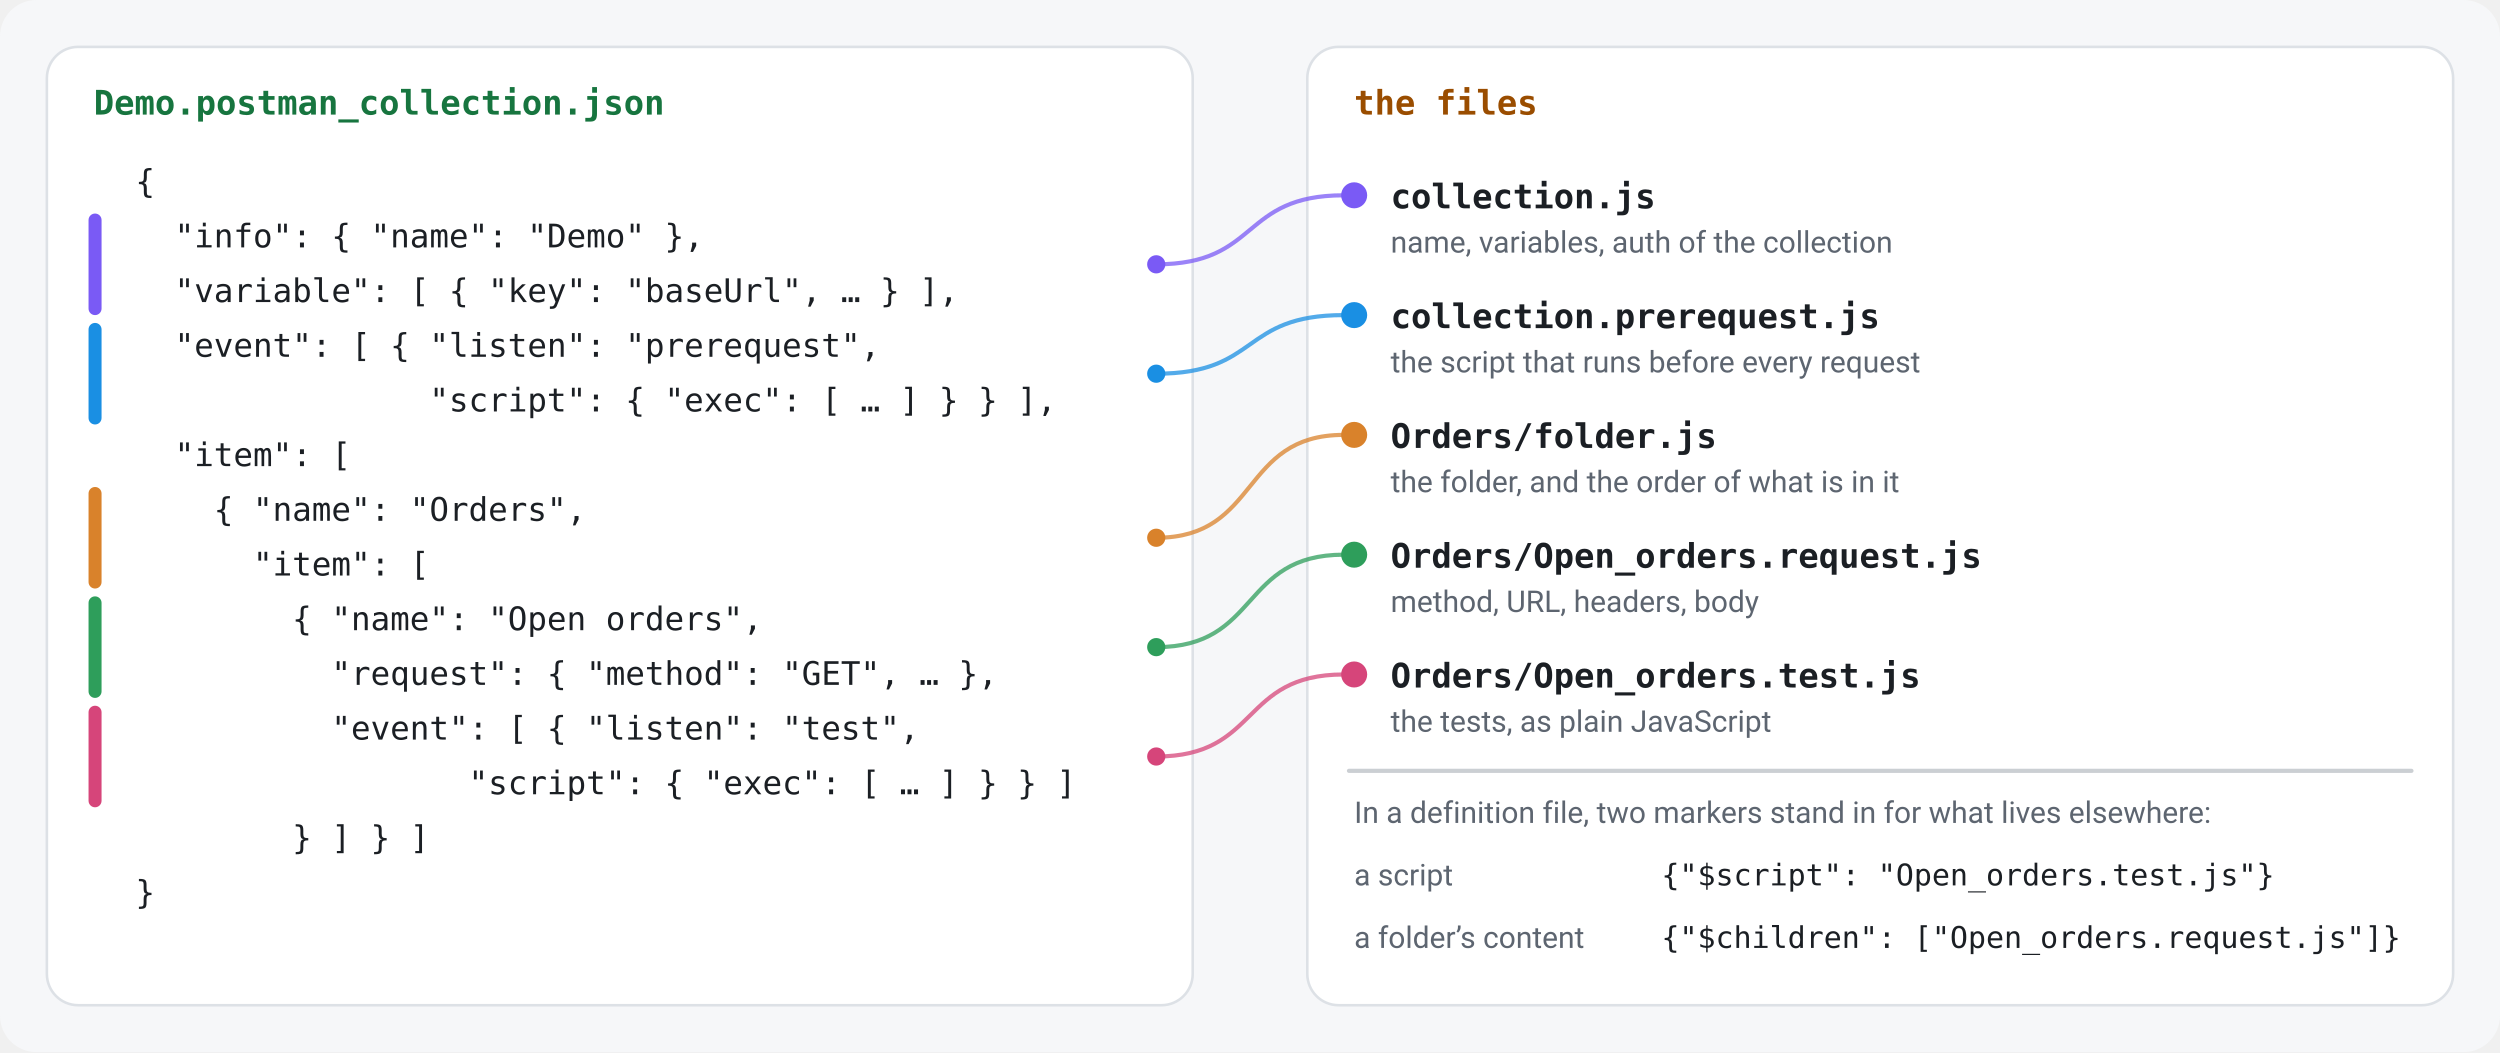
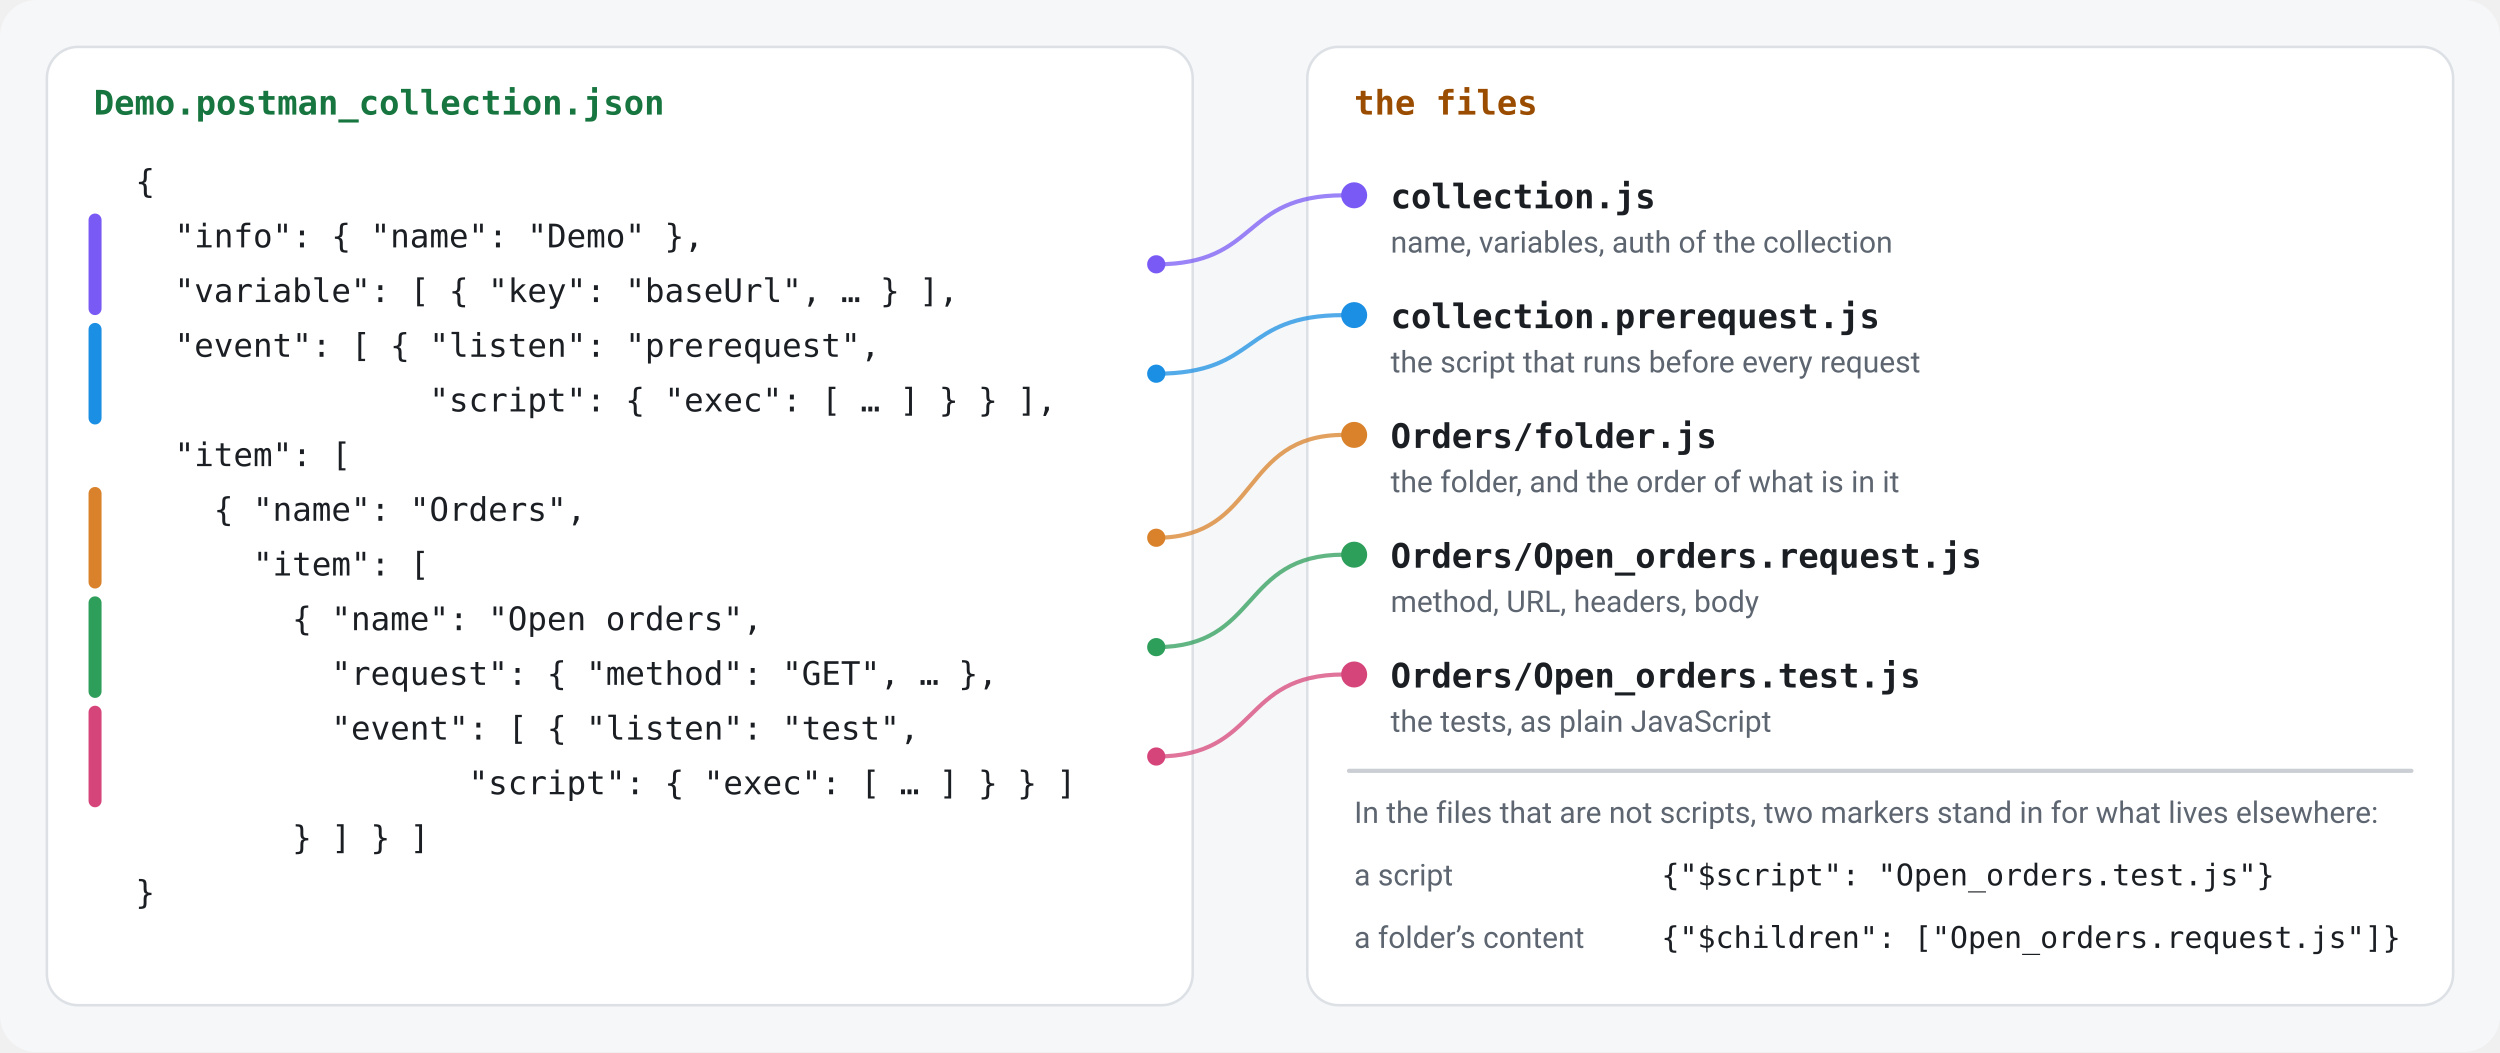
<svg xmlns="http://www.w3.org/2000/svg" viewBox="0 0 960 404" width="960" height="404" role="img" aria-labelledby="t d">
  <style>
.bg{fill:#f6f7f9}.card{fill:#fff;stroke:#dde1e6}
.t{font:14px system-ui,-apple-system,"Segoe UI",Roboto,Helvetica,Arial,sans-serif;fill:#1b1f24}
.h{font-weight:650;font-size:15px}.s{font-size:12.5px;fill:#5d6570}.xs{font-size:11.5px;fill:#5d6570}
.m{font-family:ui-monospace,"SF Mono","Cascadia Code",Menlo,Consolas,monospace;font-size:12.5px}
.mb{font-family:ui-monospace,"SF Mono","Cascadia Code",Menlo,Consolas,monospace;font-size:13px;font-weight:700}
+ .ln{fill:none;stroke:#7d8691;stroke-width:1.6;stroke-linecap:round;stroke-linejoin:round}.ln-f{fill:#7d8691}
+ .dot{fill:#fff;stroke:#7d8691;stroke-width:1.6}
.keep{fill:#e2f5e8;stroke:#1f8a4c}.keep-t{fill:#17753f}.keep-l{stroke:#1f8a4c}.keep-f{fill:#1f8a4c}
.temp{fill:#fff1d6;stroke:#c98a2b}.temp-t{fill:#9a4d00}.temp-l{stroke:#c98a2b}.temp-f{fill:#c98a2b}
.act{fill:#e4edff;stroke:#2f6fde}.act-t{fill:#1a56c4}.act-l{stroke:#2f6fde}.act-f{fill:#2f6fde}
.fold{fill:#fff;fill-opacity:.55}
- .ln{fill:none;stroke:#7d8691;stroke-width:1.6;stroke-linecap:round;stroke-linejoin:round}.ln-f{fill:#7d8691}
.dash{stroke-dasharray:5 4}.ghost{fill:none;stroke:#aab1ba;stroke-dasharray:5 4}.ghost-t{fill:#7d8691}
.num{fill:#4f52d6}.num-t{fill:#fff;font:700 13px system-ui,-apple-system,"Segoe UI",Roboto,sans-serif}
.dim{opacity:.45}.thick{stroke-width:2.4}
.c1{fill:#7a5af5}.c2{fill:#1a8fe3}.c3{fill:#d9822b}.c4{fill:#2e9e5b}.c5{fill:#d6457a}
.ln.k1{stroke:#7a5af5}.ln.k2{stroke:#1a8fe3}.ln.k3{stroke:#d9822b}.ln.k4{stroke:#2e9e5b}.ln.k5{stroke:#d6457a}
@media (prefers-color-scheme:dark){
.bg{fill:#14171b}.card{fill:#1b1f24;stroke:#2c323a}
.t{fill:#e7e9ec}.s,.xs{fill:#9aa2ac}
- .ln{stroke:#8d96a1}.ln-f{fill:#8d96a1}.ghost{stroke:#5d6570}.ghost-t{fill:#8d96a1}
+ .ln{stroke:#8d96a1}.ln-f{fill:#8d96a1}.ghost{stroke:#5d6570}.ghost-t{fill:#8d96a1}.dot{fill:#1b1f24;stroke:#8d96a1}
.keep{fill:#12301f;stroke:#3fae6f}.keep-t{fill:#63d394}.keep-l{stroke:#3fae6f}.keep-f{fill:#3fae6f}
.temp{fill:#36270d;stroke:#d59a3c}.temp-t{fill:#f0b65c}.temp-l{stroke:#d59a3c}.temp-f{fill:#d59a3c}
.act{fill:#13233f;stroke:#5c93f2}.act-t{fill:#8db6ff}.act-l{stroke:#5c93f2}.act-f{fill:#5c93f2}
.fold{fill:#000;fill-opacity:.25}
.num{fill:#8a8dff}.num-t{fill:#14171b}
}</style>
  <defs>
    <marker id="a" viewBox="0 0 10 10" refX="8.5" refY="5" markerWidth="7" markerHeight="7" orient="auto-start-reverse">
      <path d="M0 0L10 5L0 10z" class="ln-f" />
    </marker>
    <marker id="ak" viewBox="0 0 10 10" refX="8.5" refY="5" markerWidth="7" markerHeight="7" orient="auto-start-reverse">
      <path d="M0 0L10 5L0 10z" class="keep-f" />
    </marker>
    <marker id="at" viewBox="0 0 10 10" refX="8.5" refY="5" markerWidth="7" markerHeight="7" orient="auto-start-reverse">
      <path d="M0 0L10 5L0 10z" class="temp-f" />
    </marker>
    <marker id="aa" viewBox="0 0 10 10" refX="8.5" refY="5" markerWidth="7" markerHeight="7" orient="auto-start-reverse">
      <path d="M0 0L10 5L0 10z" class="act-f" />
    </marker>
  </defs>
  <rect width="960" height="404" rx="14" class="bg" />
  <rect x="18" y="18" width="440" height="368" rx="12" class="card" />
  <rect x="502" y="18" width="440" height="368" rx="12" class="card" />
  <text x="36" y="44" class="t mb keep-t">Demo.postman_collection.json</text>
  <text x="520" y="44" class="t mb temp-t">the files</text>
  <text x="52" y="74" class="t m" xml:space="preserve">{</text>
  <text x="52" y="95" class="t m" xml:space="preserve">  "info": { "name": "Demo" },</text>
  <text x="52" y="116" class="t m" xml:space="preserve">  "variable": [ { "key": "baseUrl", … } ],</text>
  <text x="52" y="137" class="t m" xml:space="preserve">  "event": [ { "listen": "prerequest",</text>
  <text x="52" y="158" class="t m" xml:space="preserve">               "script": { "exec": [ … ] } } ],</text>
  <text x="52" y="179" class="t m" xml:space="preserve">  "item": [</text>
  <text x="52" y="200" class="t m" xml:space="preserve">    { "name": "Orders",</text>
  <text x="52" y="221" class="t m" xml:space="preserve">      "item": [</text>
  <text x="52" y="242" class="t m" xml:space="preserve">        { "name": "Open orders",</text>
  <text x="52" y="263" class="t m" xml:space="preserve">          "request": { "method": "GET", … },</text>
  <text x="52" y="284" class="t m" xml:space="preserve">          "event": [ { "listen": "test",</text>
  <text x="52" y="305" class="t m" xml:space="preserve">                 "script": { "exec": [ … ] } } ]</text>
  <text x="52" y="326" class="t m" xml:space="preserve">        } ] } ]</text>
  <text x="52" y="347" class="t m" xml:space="preserve">}</text>
  <rect x="34" y="82" width="5" height="39" rx="2.5" class="c1" />
  <path d="M444 101.5C484 101.5 476 75 516 75" class="ln k1" style="opacity:.75" />
  <circle cx="444" cy="101.5" r="3.5" class="c1" />
  <circle cx="520" cy="75" r="5" class="c1" />
  <text x="534" y="80" class="t mb">collection.js</text>
  <text x="534" y="97" class="t xs">name, variables, auth of the collection</text>
  <rect x="34" y="124" width="5" height="39" rx="2.5" class="c2" />
  <path d="M444 143.5C484 143.5 476 121 516 121" class="ln k2" style="opacity:.75" />
  <circle cx="444" cy="143.5" r="3.5" class="c2" />
  <circle cx="520" cy="121" r="5" class="c2" />
  <text x="534" y="126" class="t mb">collection.prerequest.js</text>
  <text x="534" y="143" class="t xs">the script that runs before every request</text>
  <rect x="34" y="187" width="5" height="39" rx="2.5" class="c3" />
  <path d="M444 206.5C484 206.5 476 167 516 167" class="ln k3" style="opacity:.75" />
  <circle cx="444" cy="206.5" r="3.5" class="c3" />
  <circle cx="520" cy="167" r="5" class="c3" />
  <text x="534" y="172" class="t mb">Orders/folder.js</text>
  <text x="534" y="189" class="t xs">the folder, and the order of what is in it</text>
  <rect x="34" y="229" width="5" height="39" rx="2.5" class="c4" />
  <path d="M444 248.5C484 248.5 476 213 516 213" class="ln k4" style="opacity:.75" />
  <circle cx="444" cy="248.5" r="3.5" class="c4" />
  <circle cx="520" cy="213" r="5" class="c4" />
  <text x="534" y="218" class="t mb">Orders/Open_orders.request.js</text>
  <text x="534" y="235" class="t xs">method, URL, headers, body</text>
  <rect x="34" y="271" width="5" height="39" rx="2.5" class="c5" />
  <path d="M444 290.5C484 290.5 476 259 516 259" class="ln k5" style="opacity:.75" />
  <circle cx="444" cy="290.5" r="3.5" class="c5" />
  <circle cx="520" cy="259" r="5" class="c5" />
  <text x="534" y="264" class="t mb">Orders/Open_orders.test.js</text>
  <text x="534" y="281" class="t xs">the tests, as plain JavaScript</text>
  <path d="M518 296H926" class="ln" style="opacity:.4" />
-   <text x="520" y="316" class="t xs">In a definition file, two markers stand in for what lives elsewhere:</text>
+   <text x="520" y="316" class="t xs">In the files that are not scripts, two markers stand in for what lives elsewhere:</text>
  <text x="520" y="340" class="t xs">a script</text>
  <text x="638" y="340" style="font-size:11.5px" class="t m">{"$script": "Open_orders.test.js"}</text>
  <text x="520" y="364" class="t xs">a folder’s content</text>
  <text x="638" y="364" style="font-size:11.5px" class="t m">{"$children": ["Open_orders.request.js"]}</text>
</svg>
